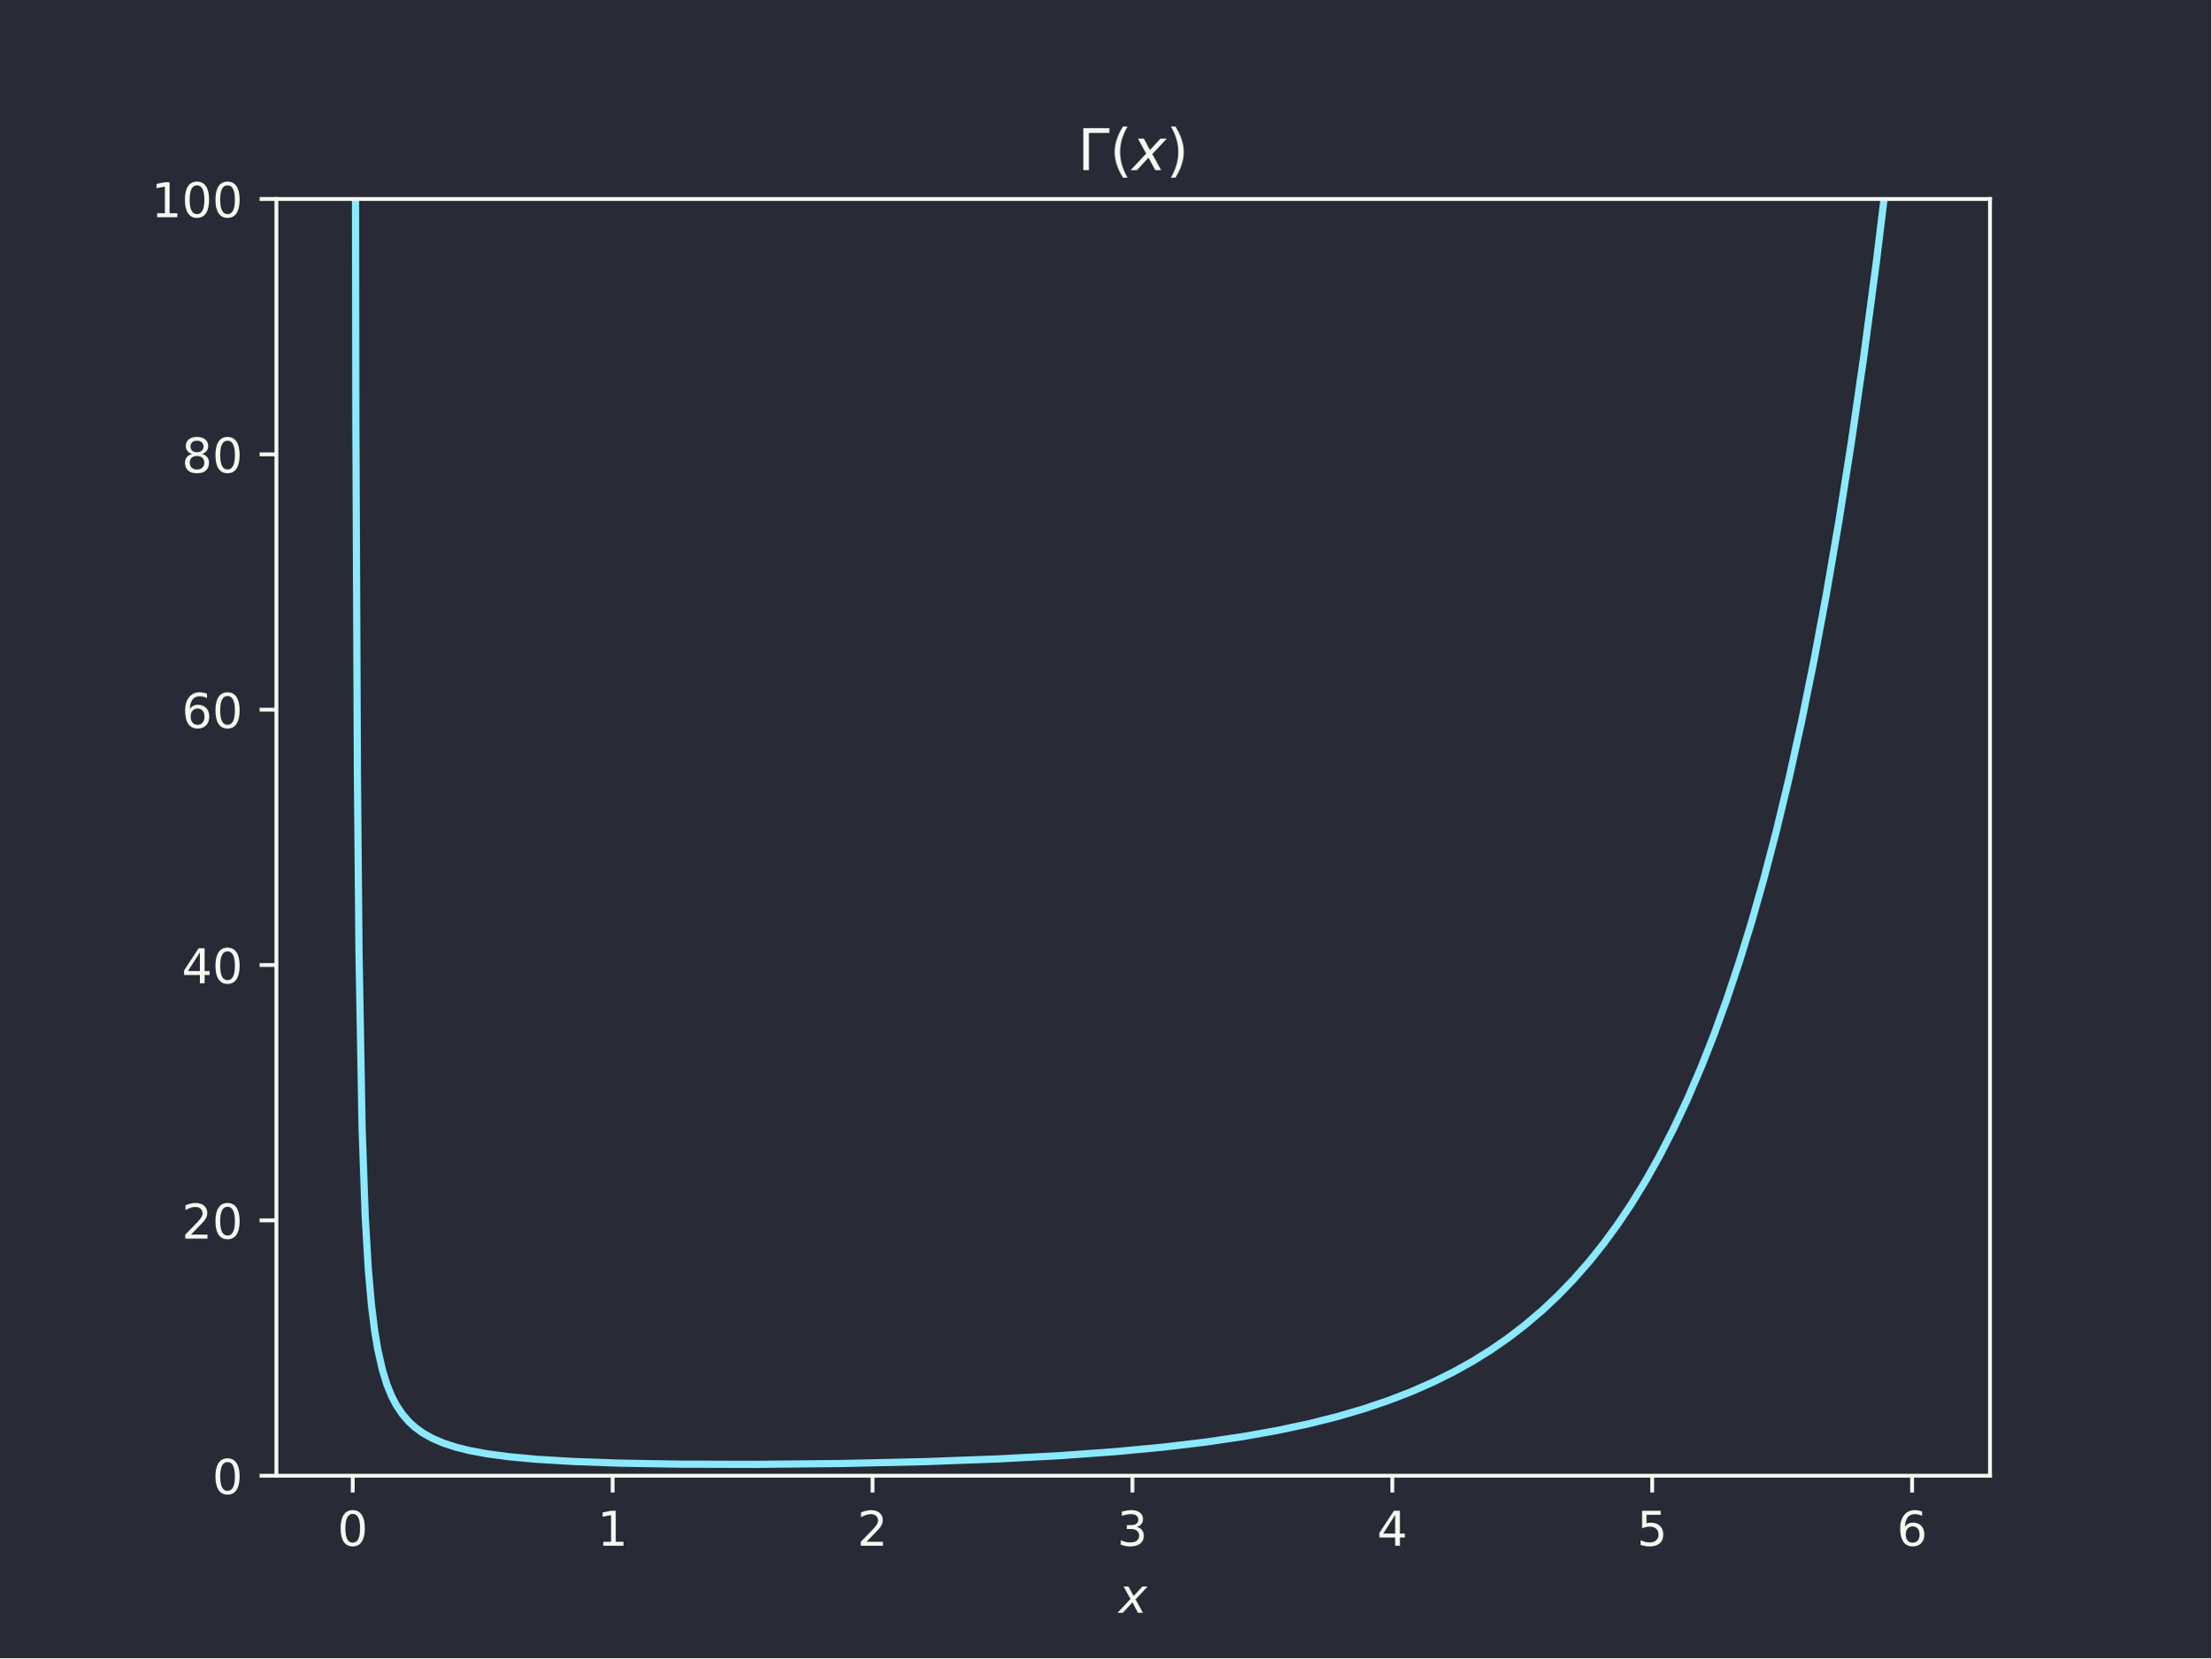
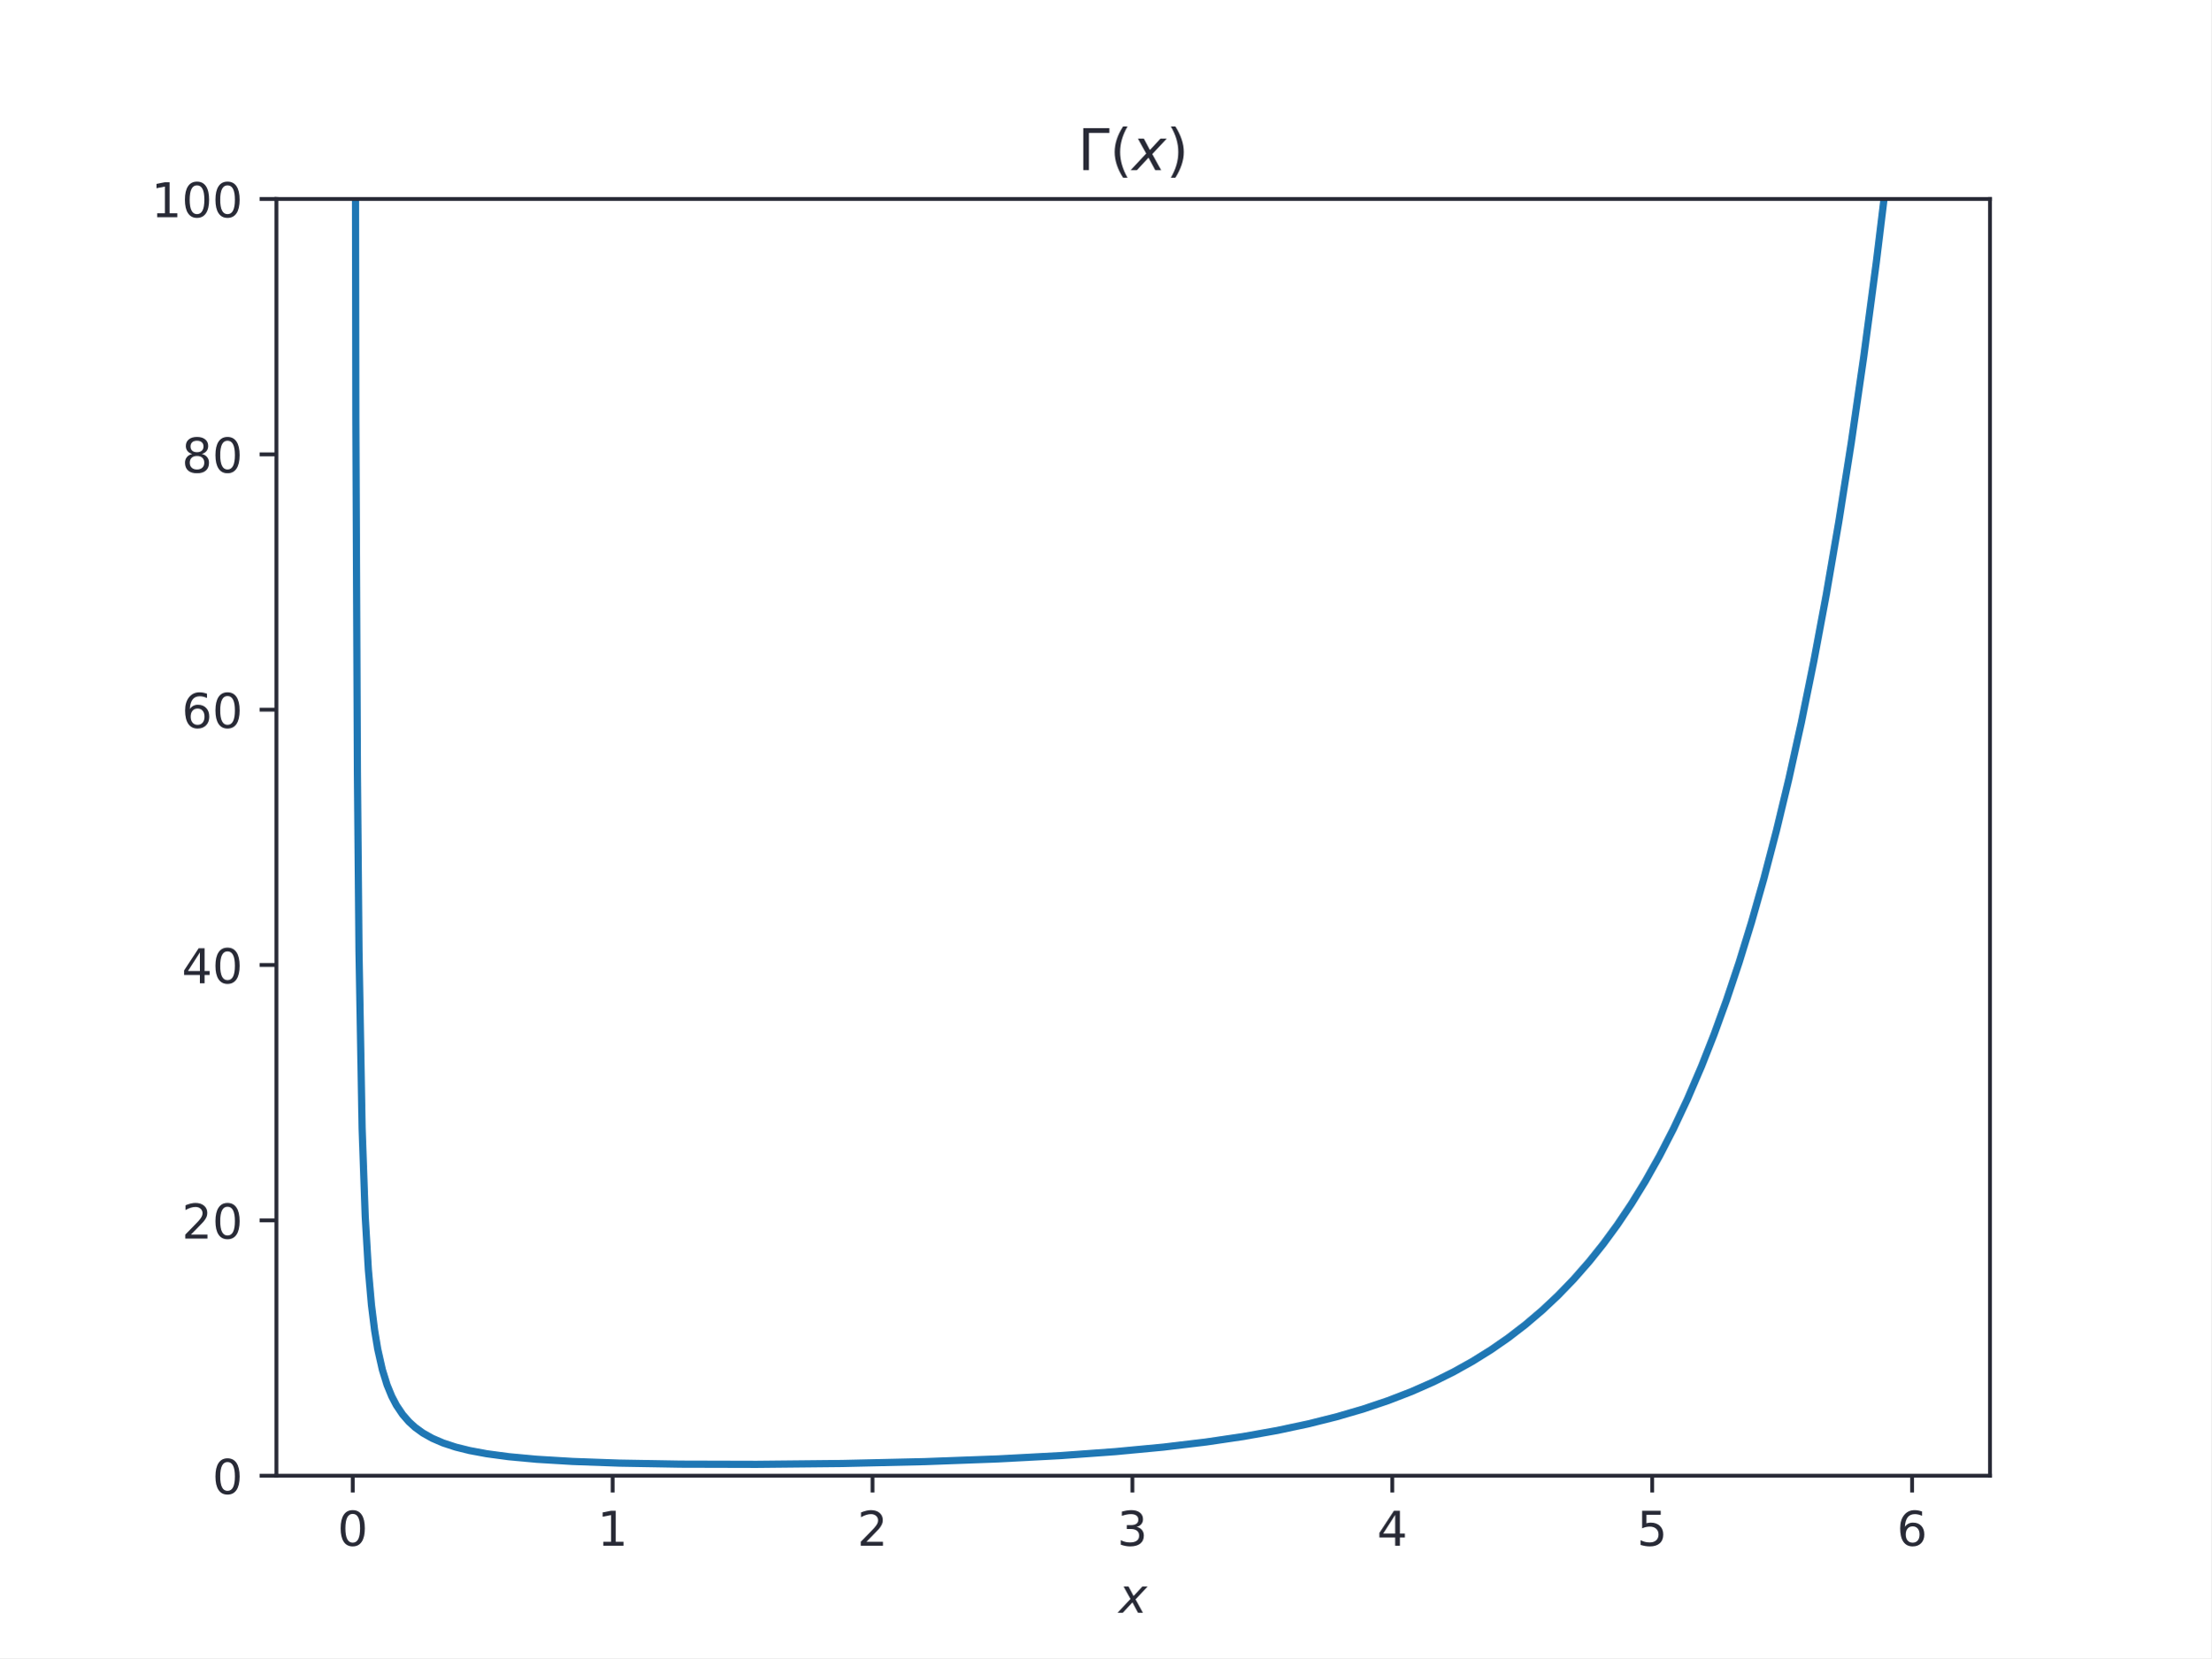
<svg xmlns="http://www.w3.org/2000/svg" xmlns:xlink="http://www.w3.org/1999/xlink" width="460.8pt" height="345.6pt" viewBox="0 0 460.8 345.6" version="1.1">
  <defs>
    <style type="text/css">*{stroke-linejoin: round; stroke-linecap: butt}</style>
  </defs>
  <g id="figure_1">
    <g id="patch_1">
-       <path d="M 0 345.6  L 460.8 345.6  L 460.8 0  L 0 0  z " style="fill: #282a36" />
+       <path d="M 0 345.6  L 460.8 345.6  L 460.8 0  L 0 0  z " style="fill: #ffffff" />
    </g>
    <g id="axes_1">
      <g id="patch_2">
-         <path d="M 57.6 307.584  L 414.72 307.584  L 414.72 41.472  L 57.6 41.472  z " style="fill: #282a36" />
+         <path d="M 57.6 307.584  L 414.72 307.584  L 414.72 41.472  L 57.6 41.472  z " style="fill: #ffffff" />
      </g>
      <g id="matplotlib.axis_1">
        <g id="xtick_1">
          <g id="line2d_1">
            <defs>
-               <path id="m2018019686" d="M 0 0  L 0 3.5  " style="stroke: #f8f8f2; stroke-width: 0.8" />
+               <path id="me1d7e42fc2" d="M 0 0  L 0 3.5  " style="stroke: #282a36; stroke-width: 0.8" />
            </defs>
            <g>
-               <use xlink:href="#m2018019686" x="73.508" y="307.584" style="fill: #f8f8f2; stroke: #f8f8f2; stroke-width: 0.8" />
+               <use xlink:href="#me1d7e42fc2" x="73.508" y="307.584" style="fill: #282a36; stroke: #282a36; stroke-width: 0.8" />
            </g>
          </g>
          <g id="text_1">
-             <g style="fill: #f8f8f2" transform="translate(70.3265 322.1817) scale(0.1 -0.1)">
+             <g style="fill: #282a36" transform="translate(70.3265 322.1817) scale(0.1 -0.1)">
              <defs>
                <path id="DejaVuSans-13" d="M 2034 4250  Q 1547 4250 1301 3770  Q 1056 3291 1056 2328  Q 1056 1369 1301 889  Q 1547 409 2034 409  Q 2525 409 2770 889  Q 3016 1369 3016 2328  Q 3016 3291 2770 3770  Q 2525 4250 2034 4250  z M 2034 4750  Q 2819 4750 3233 4129  Q 3647 3509 3647 2328  Q 3647 1150 3233 529  Q 2819 -91 2034 -91  Q 1250 -91 836 529  Q 422 1150 422 2328  Q 422 3509 836 4129  Q 1250 4750 2034 4750  z " transform="scale(0.015625)" />
              </defs>
              <use xlink:href="#DejaVuSans-13" />
            </g>
          </g>
        </g>
        <g id="xtick_2">
          <g id="line2d_2">
            <g>
-               <use xlink:href="#m2018019686" x="127.671" y="307.584" style="fill: #f8f8f2; stroke: #f8f8f2; stroke-width: 0.8" />
+               <use xlink:href="#me1d7e42fc2" x="127.671" y="307.584" style="fill: #282a36; stroke: #282a36; stroke-width: 0.8" />
            </g>
          </g>
          <g id="text_2">
-             <g style="fill: #f8f8f2" transform="translate(124.4898 322.1817) scale(0.1 -0.1)">
+             <g style="fill: #282a36" transform="translate(124.4898 322.1817) scale(0.1 -0.1)">
              <defs>
                <path id="DejaVuSans-14" d="M 794 531  L 1825 531  L 1825 4091  L 703 3866  L 703 4441  L 1819 4666  L 2450 4666  L 2450 531  L 3481 531  L 3481 0  L 794 0  L 794 531  z " transform="scale(0.015625)" />
              </defs>
              <use xlink:href="#DejaVuSans-14" />
            </g>
          </g>
        </g>
        <g id="xtick_3">
          <g id="line2d_3">
            <g>
-               <use xlink:href="#m2018019686" x="181.834" y="307.584" style="fill: #f8f8f2; stroke: #f8f8f2; stroke-width: 0.8" />
+               <use xlink:href="#me1d7e42fc2" x="181.834" y="307.584" style="fill: #282a36; stroke: #282a36; stroke-width: 0.8" />
            </g>
          </g>
          <g id="text_3">
-             <g style="fill: #f8f8f2" transform="translate(178.653 322.1817) scale(0.1 -0.1)">
+             <g style="fill: #282a36" transform="translate(178.653 322.1817) scale(0.1 -0.1)">
              <defs>
                <path id="DejaVuSans-15" d="M 1228 531  L 3431 531  L 3431 0  L 469 0  L 469 531  Q 828 903 1448 1529  Q 2069 2156 2228 2338  Q 2531 2678 2651 2914  Q 2772 3150 2772 3378  Q 2772 3750 2511 3984  Q 2250 4219 1831 4219  Q 1534 4219 1204 4116  Q 875 4013 500 3803  L 500 4441  Q 881 4594 1212 4672  Q 1544 4750 1819 4750  Q 2544 4750 2975 4387  Q 3406 4025 3406 3419  Q 3406 3131 3298 2873  Q 3191 2616 2906 2266  Q 2828 2175 2409 1742  Q 1991 1309 1228 531  z " transform="scale(0.015625)" />
              </defs>
              <use xlink:href="#DejaVuSans-15" />
            </g>
          </g>
        </g>
        <g id="xtick_4">
          <g id="line2d_4">
            <g>
-               <use xlink:href="#m2018019686" x="235.998" y="307.584" style="fill: #f8f8f2; stroke: #f8f8f2; stroke-width: 0.8" />
+               <use xlink:href="#me1d7e42fc2" x="235.998" y="307.584" style="fill: #282a36; stroke: #282a36; stroke-width: 0.8" />
            </g>
          </g>
          <g id="text_4">
-             <g style="fill: #f8f8f2" transform="translate(232.8163 322.1817) scale(0.1 -0.1)">
+             <g style="fill: #282a36" transform="translate(232.8163 322.1817) scale(0.1 -0.1)">
              <defs>
                <path id="DejaVuSans-16" d="M 2597 2516  Q 3050 2419 3304 2112  Q 3559 1806 3559 1356  Q 3559 666 3084 287  Q 2609 -91 1734 -91  Q 1441 -91 1130 -33  Q 819 25 488 141  L 488 750  Q 750 597 1062 519  Q 1375 441 1716 441  Q 2309 441 2620 675  Q 2931 909 2931 1356  Q 2931 1769 2642 2001  Q 2353 2234 1838 2234  L 1294 2234  L 1294 2753  L 1863 2753  Q 2328 2753 2575 2939  Q 2822 3125 2822 3475  Q 2822 3834 2567 4026  Q 2313 4219 1838 4219  Q 1578 4219 1281 4162  Q 984 4106 628 3988  L 628 4550  Q 988 4650 1302 4700  Q 1616 4750 1894 4750  Q 2613 4750 3031 4423  Q 3450 4097 3450 3541  Q 3450 3153 3228 2886  Q 3006 2619 2597 2516  z " transform="scale(0.015625)" />
              </defs>
              <use xlink:href="#DejaVuSans-16" />
            </g>
          </g>
        </g>
        <g id="xtick_5">
          <g id="line2d_5">
            <g>
-               <use xlink:href="#m2018019686" x="290.161" y="307.584" style="fill: #f8f8f2; stroke: #f8f8f2; stroke-width: 0.8" />
+               <use xlink:href="#me1d7e42fc2" x="290.161" y="307.584" style="fill: #282a36; stroke: #282a36; stroke-width: 0.8" />
            </g>
          </g>
          <g id="text_5">
-             <g style="fill: #f8f8f2" transform="translate(286.9795 322.1817) scale(0.1 -0.1)">
+             <g style="fill: #282a36" transform="translate(286.9795 322.1817) scale(0.1 -0.1)">
              <defs>
                <path id="DejaVuSans-17" d="M 2419 4116  L 825 1625  L 2419 1625  L 2419 4116  z M 2253 4666  L 3047 4666  L 3047 1625  L 3713 1625  L 3713 1100  L 3047 1100  L 3047 0  L 2419 0  L 2419 1100  L 313 1100  L 313 1709  L 2253 4666  z " transform="scale(0.015625)" />
              </defs>
              <use xlink:href="#DejaVuSans-17" />
            </g>
          </g>
        </g>
        <g id="xtick_6">
          <g id="line2d_6">
            <g>
-               <use xlink:href="#m2018019686" x="344.324" y="307.584" style="fill: #f8f8f2; stroke: #f8f8f2; stroke-width: 0.8" />
+               <use xlink:href="#me1d7e42fc2" x="344.324" y="307.584" style="fill: #282a36; stroke: #282a36; stroke-width: 0.8" />
            </g>
          </g>
          <g id="text_6">
-             <g style="fill: #f8f8f2" transform="translate(341.1428 322.1817) scale(0.1 -0.1)">
+             <g style="fill: #282a36" transform="translate(341.1428 322.1817) scale(0.1 -0.1)">
              <defs>
                <path id="DejaVuSans-18" d="M 691 4666  L 3169 4666  L 3169 4134  L 1269 4134  L 1269 2991  Q 1406 3038 1543 3061  Q 1681 3084 1819 3084  Q 2600 3084 3056 2656  Q 3513 2228 3513 1497  Q 3513 744 3044 326  Q 2575 -91 1722 -91  Q 1428 -91 1123 -41  Q 819 9 494 109  L 494 744  Q 775 591 1075 516  Q 1375 441 1709 441  Q 2250 441 2565 725  Q 2881 1009 2881 1497  Q 2881 1984 2565 2268  Q 2250 2553 1709 2553  Q 1456 2553 1204 2497  Q 953 2441 691 2322  L 691 4666  z " transform="scale(0.015625)" />
              </defs>
              <use xlink:href="#DejaVuSans-18" />
            </g>
          </g>
        </g>
        <g id="xtick_7">
          <g id="line2d_7">
            <g>
-               <use xlink:href="#m2018019686" x="398.487" y="307.584" style="fill: #f8f8f2; stroke: #f8f8f2; stroke-width: 0.8" />
+               <use xlink:href="#me1d7e42fc2" x="398.487" y="307.584" style="fill: #282a36; stroke: #282a36; stroke-width: 0.8" />
            </g>
          </g>
          <g id="text_7">
-             <g style="fill: #f8f8f2" transform="translate(395.306 322.1817) scale(0.1 -0.1)">
+             <g style="fill: #282a36" transform="translate(395.306 322.1817) scale(0.1 -0.1)">
              <defs>
                <path id="DejaVuSans-19" d="M 2113 2584  Q 1688 2584 1439 2293  Q 1191 2003 1191 1497  Q 1191 994 1439 701  Q 1688 409 2113 409  Q 2538 409 2786 701  Q 3034 994 3034 1497  Q 3034 2003 2786 2293  Q 2538 2584 2113 2584  z M 3366 4563  L 3366 3988  Q 3128 4100 2886 4159  Q 2644 4219 2406 4219  Q 1781 4219 1451 3797  Q 1122 3375 1075 2522  Q 1259 2794 1537 2939  Q 1816 3084 2150 3084  Q 2853 3084 3261 2657  Q 3669 2231 3669 1497  Q 3669 778 3244 343  Q 2819 -91 2113 -91  Q 1303 -91 875 529  Q 447 1150 447 2328  Q 447 3434 972 4092  Q 1497 4750 2381 4750  Q 2619 4750 2861 4703  Q 3103 4656 3366 4563  z " transform="scale(0.015625)" />
              </defs>
              <use xlink:href="#DejaVuSans-19" />
            </g>
          </g>
        </g>
        <g id="text_8">
-           <g style="fill: #f8f8f2" transform="translate(233.16 336.1817) scale(0.1 -0.1)">
+           <g style="fill: #282a36" transform="translate(233.16 336.1817) scale(0.1 -0.1)">
            <defs>
              <path id="DejaVuSans-Oblique-5b" d="M 3841 3500  L 2234 1784  L 3219 0  L 2559 0  L 1819 1388  L 531 0  L -166 0  L 1556 1844  L 641 3500  L 1300 3500  L 1972 2234  L 3144 3500  L 3841 3500  z " transform="scale(0.015625)" />
            </defs>
            <use xlink:href="#DejaVuSans-Oblique-5b" transform="translate(0 0.3125)" />
          </g>
        </g>
      </g>
      <g id="matplotlib.axis_2">
        <g id="ytick_1">
          <g id="line2d_8">
            <defs>
-               <path id="m7c12bb6362" d="M 0 0  L -3.5 0  " style="stroke: #f8f8f2; stroke-width: 0.8" />
+               <path id="mde84128adf" d="M 0 0  L -3.5 0  " style="stroke: #282a36; stroke-width: 0.8" />
            </defs>
            <g>
-               <use xlink:href="#m7c12bb6362" x="57.6" y="307.584" style="fill: #f8f8f2; stroke: #f8f8f2; stroke-width: 0.8" />
+               <use xlink:href="#mde84128adf" x="57.6" y="307.584" style="fill: #282a36; stroke: #282a36; stroke-width: 0.8" />
            </g>
          </g>
          <g id="text_9">
-             <g style="fill: #f8f8f2" transform="translate(44.2375 311.3828) scale(0.1 -0.1)">
+             <g style="fill: #282a36" transform="translate(44.2375 311.3828) scale(0.1 -0.1)">
              <use xlink:href="#DejaVuSans-13" />
            </g>
          </g>
        </g>
        <g id="ytick_2">
          <g id="line2d_9">
            <g>
-               <use xlink:href="#m7c12bb6362" x="57.6" y="254.362" style="fill: #f8f8f2; stroke: #f8f8f2; stroke-width: 0.8" />
+               <use xlink:href="#mde84128adf" x="57.6" y="254.362" style="fill: #282a36; stroke: #282a36; stroke-width: 0.8" />
            </g>
          </g>
          <g id="text_10">
-             <g style="fill: #f8f8f2" transform="translate(37.875 258.1604) scale(0.1 -0.1)">
+             <g style="fill: #282a36" transform="translate(37.875 258.1604) scale(0.1 -0.1)">
              <use xlink:href="#DejaVuSans-15" />
              <use xlink:href="#DejaVuSans-13" transform="translate(63.625 0)" />
            </g>
          </g>
        </g>
        <g id="ytick_3">
          <g id="line2d_10">
            <g>
-               <use xlink:href="#m7c12bb6362" x="57.6" y="201.139" style="fill: #f8f8f2; stroke: #f8f8f2; stroke-width: 0.8" />
+               <use xlink:href="#mde84128adf" x="57.6" y="201.139" style="fill: #282a36; stroke: #282a36; stroke-width: 0.8" />
            </g>
          </g>
          <g id="text_11">
-             <g style="fill: #f8f8f2" transform="translate(37.875 204.938) scale(0.1 -0.1)">
+             <g style="fill: #282a36" transform="translate(37.875 204.938) scale(0.1 -0.1)">
              <use xlink:href="#DejaVuSans-17" />
              <use xlink:href="#DejaVuSans-13" transform="translate(63.625 0)" />
            </g>
          </g>
        </g>
        <g id="ytick_4">
          <g id="line2d_11">
            <g>
-               <use xlink:href="#m7c12bb6362" x="57.6" y="147.917" style="fill: #f8f8f2; stroke: #f8f8f2; stroke-width: 0.8" />
+               <use xlink:href="#mde84128adf" x="57.6" y="147.917" style="fill: #282a36; stroke: #282a36; stroke-width: 0.8" />
            </g>
          </g>
          <g id="text_12">
-             <g style="fill: #f8f8f2" transform="translate(37.875 151.7156) scale(0.1 -0.1)">
+             <g style="fill: #282a36" transform="translate(37.875 151.7156) scale(0.1 -0.1)">
              <use xlink:href="#DejaVuSans-19" />
              <use xlink:href="#DejaVuSans-13" transform="translate(63.625 0)" />
            </g>
          </g>
        </g>
        <g id="ytick_5">
          <g id="line2d_12">
            <g>
-               <use xlink:href="#m7c12bb6362" x="57.6" y="94.694" style="fill: #f8f8f2; stroke: #f8f8f2; stroke-width: 0.8" />
+               <use xlink:href="#mde84128adf" x="57.6" y="94.694" style="fill: #282a36; stroke: #282a36; stroke-width: 0.8" />
            </g>
          </g>
          <g id="text_13">
-             <g style="fill: #f8f8f2" transform="translate(37.875 98.49323) scale(0.1 -0.1)">
+             <g style="fill: #282a36" transform="translate(37.875 98.49323) scale(0.1 -0.1)">
              <defs>
                <path id="DejaVuSans-1b" d="M 2034 2216  Q 1584 2216 1326 1975  Q 1069 1734 1069 1313  Q 1069 891 1326 650  Q 1584 409 2034 409  Q 2484 409 2743 651  Q 3003 894 3003 1313  Q 3003 1734 2745 1975  Q 2488 2216 2034 2216  z M 1403 2484  Q 997 2584 770 2862  Q 544 3141 544 3541  Q 544 4100 942 4425  Q 1341 4750 2034 4750  Q 2731 4750 3128 4425  Q 3525 4100 3525 3541  Q 3525 3141 3298 2862  Q 3072 2584 2669 2484  Q 3125 2378 3379 2068  Q 3634 1759 3634 1313  Q 3634 634 3220 271  Q 2806 -91 2034 -91  Q 1263 -91 848 271  Q 434 634 434 1313  Q 434 1759 690 2068  Q 947 2378 1403 2484  z M 1172 3481  Q 1172 3119 1398 2916  Q 1625 2713 2034 2713  Q 2441 2713 2670 2916  Q 2900 3119 2900 3481  Q 2900 3844 2670 4047  Q 2441 4250 2034 4250  Q 1625 4250 1398 4047  Q 1172 3844 1172 3481  z " transform="scale(0.015625)" />
              </defs>
              <use xlink:href="#DejaVuSans-1b" />
              <use xlink:href="#DejaVuSans-13" transform="translate(63.625 0)" />
            </g>
          </g>
        </g>
        <g id="ytick_6">
          <g id="line2d_13">
            <g>
-               <use xlink:href="#m7c12bb6362" x="57.6" y="41.472" style="fill: #f8f8f2; stroke: #f8f8f2; stroke-width: 0.8" />
+               <use xlink:href="#mde84128adf" x="57.6" y="41.472" style="fill: #282a36; stroke: #282a36; stroke-width: 0.8" />
            </g>
          </g>
          <g id="text_14">
-             <g style="fill: #f8f8f2" transform="translate(31.5125 45.27083) scale(0.1 -0.1)">
+             <g style="fill: #282a36" transform="translate(31.5125 45.27083) scale(0.1 -0.1)">
              <use xlink:href="#DejaVuSans-14" />
              <use xlink:href="#DejaVuSans-13" transform="translate(63.625 0)" />
              <use xlink:href="#DejaVuSans-13" transform="translate(127.25 0)" />
            </g>
          </g>
        </g>
      </g>
      <g id="line2d_14">
-         <path d="M 74.028 -1  L 74.158 87.329  L 74.483 161.233  L 74.808 198.178  L 75.458 235.108  L 76.108 253.559  L 76.758 264.618  L 77.408 271.982  L 78.057 277.235  L 78.707 281.168  L 79.682 285.505  L 80.657 288.649  L 81.632 291.031  L 82.607 292.895  L 83.907 294.828  L 85.207 296.323  L 86.507 297.51  L 88.132 298.689  L 90.082 299.787  L 92.357 300.768  L 94.956 301.62  L 97.881 302.347  L 101.456 303.01  L 106.006 303.621  L 111.855 304.163  L 119.33 304.613  L 129.079 304.961  L 141.753 305.177  L 157.677 305.218  L 175.551 305.039  L 192.775 304.649  L 208.049 304.086  L 221.048 303.394  L 232.423 302.572  L 242.497 301.622  L 251.272 300.574  L 259.071 299.426  L 266.221 298.151  L 272.72 296.766  L 278.57 295.3  L 284.094 293.688  L 289.294 291.934  L 294.169 290.048  L 298.719 288.044  L 302.943 285.941  L 306.843 283.765  L 310.743 281.335  L 314.318 278.857  L 317.892 276.11  L 321.467 273.063  L 324.717 270.003  L 327.967 266.637  L 331.217 262.931  L 334.141 259.275  L 337.066 255.284  L 339.991 250.927  L 342.916 246.165  L 345.841 240.96  L 348.765 235.268  L 351.69 229.04  L 354.615 222.222  L 357.215 215.618  L 359.815 208.455  L 362.415 200.684  L 365.014 192.248  L 367.614 183.088  L 370.214 173.138  L 372.814 162.325  L 375.414 150.572  L 378.014 137.79  L 380.613 123.886  L 383.213 108.754  L 385.813 92.282  L 388.413 74.343  L 391.013 54.8  L 393.613 33.502  L 396.212 10.284  L 397.399 -1  L 397.399 -1  " clip-path="url(#pdd259de3ca)" style="fill: none; stroke: #8be9fd; stroke-width: 1.5; stroke-linecap: square" />
+         <path d="M 74.028 -1  L 74.158 87.329  L 74.483 161.233  L 74.808 198.178  L 75.458 235.108  L 76.108 253.559  L 76.758 264.618  L 77.408 271.982  L 78.057 277.235  L 78.707 281.168  L 79.682 285.505  L 80.657 288.649  L 81.632 291.031  L 82.607 292.895  L 83.907 294.828  L 85.207 296.323  L 86.507 297.51  L 88.132 298.689  L 90.082 299.787  L 92.357 300.768  L 94.956 301.62  L 97.881 302.347  L 101.456 303.01  L 106.006 303.621  L 111.855 304.163  L 119.33 304.613  L 129.079 304.961  L 141.753 305.177  L 157.677 305.218  L 175.551 305.039  L 192.775 304.649  L 208.049 304.086  L 221.048 303.394  L 232.423 302.572  L 242.497 301.622  L 251.272 300.574  L 259.071 299.426  L 266.221 298.151  L 272.72 296.766  L 278.57 295.3  L 284.094 293.688  L 289.294 291.934  L 294.169 290.048  L 298.719 288.044  L 302.943 285.941  L 306.843 283.765  L 310.743 281.335  L 314.318 278.857  L 317.892 276.11  L 321.467 273.063  L 324.717 270.003  L 327.967 266.637  L 331.217 262.931  L 334.141 259.275  L 337.066 255.284  L 339.991 250.927  L 342.916 246.165  L 345.841 240.96  L 348.765 235.268  L 351.69 229.04  L 354.615 222.222  L 357.215 215.618  L 359.815 208.455  L 362.415 200.684  L 365.014 192.248  L 367.614 183.088  L 370.214 173.138  L 372.814 162.325  L 375.414 150.572  L 378.014 137.79  L 380.613 123.886  L 383.213 108.754  L 385.813 92.282  L 388.413 74.343  L 391.013 54.8  L 393.613 33.502  L 396.212 10.284  L 397.399 -1  L 397.399 -1  " clip-path="url(#p3fe64594b0)" style="fill: none; stroke: #1f77b4; stroke-width: 1.5; stroke-linecap: square" />
      </g>
      <g id="patch_3">
-         <path d="M 57.6 307.584  L 57.6 41.472  " style="fill: none; stroke: #f8f8f2; stroke-width: 0.8; stroke-linejoin: miter; stroke-linecap: square" />
+         <path d="M 57.6 307.584  L 57.6 41.472  " style="fill: none; stroke: #282a36; stroke-width: 0.8; stroke-linejoin: miter; stroke-linecap: square" />
      </g>
      <g id="patch_4">
-         <path d="M 414.72 307.584  L 414.72 41.472  " style="fill: none; stroke: #f8f8f2; stroke-width: 0.8; stroke-linejoin: miter; stroke-linecap: square" />
+         <path d="M 414.72 307.584  L 414.72 41.472  " style="fill: none; stroke: #282a36; stroke-width: 0.8; stroke-linejoin: miter; stroke-linecap: square" />
      </g>
      <g id="patch_5">
-         <path d="M 57.6 307.584  L 414.72 307.584  " style="fill: none; stroke: #f8f8f2; stroke-width: 0.8; stroke-linejoin: miter; stroke-linecap: square" />
+         <path d="M 57.6 307.584  L 414.72 307.584  " style="fill: none; stroke: #282a36; stroke-width: 0.8; stroke-linejoin: miter; stroke-linecap: square" />
      </g>
      <g id="patch_6">
-         <path d="M 57.6 41.472  L 414.72 41.472  " style="fill: none; stroke: #f8f8f2; stroke-width: 0.8; stroke-linejoin: miter; stroke-linecap: square" />
+         <path d="M 57.6 41.472  L 414.72 41.472  " style="fill: none; stroke: #282a36; stroke-width: 0.8; stroke-linejoin: miter; stroke-linecap: square" />
      </g>
      <g id="text_15">
-         <g style="fill: #f8f8f2" transform="translate(224.58 35.472) scale(0.12 -0.12)">
+         <g style="fill: #282a36" transform="translate(224.58 35.472) scale(0.12 -0.12)">
          <defs>
            <path id="DejaVuSans-328" d="M 628 0  L 628 4666  L 3531 4666  L 3531 4134  L 1259 4134  L 1259 0  L 628 0  z " transform="scale(0.015625)" />
            <path id="DejaVuSans-b" d="M 1984 4856  Q 1566 4138 1362 3434  Q 1159 2731 1159 2009  Q 1159 1288 1364 580  Q 1569 -128 1984 -844  L 1484 -844  Q 1016 -109 783 600  Q 550 1309 550 2009  Q 550 2706 781 3412  Q 1013 4119 1484 4856  L 1984 4856  z " transform="scale(0.015625)" />
            <path id="DejaVuSans-c" d="M 513 4856  L 1013 4856  Q 1481 4119 1714 3412  Q 1947 2706 1947 2009  Q 1947 1309 1714 600  Q 1481 -109 1013 -844  L 513 -844  Q 928 -128 1133 580  Q 1338 1288 1338 2009  Q 1338 2731 1133 3434  Q 928 4138 513 4856  z " transform="scale(0.015625)" />
          </defs>
          <use xlink:href="#DejaVuSans-328" transform="translate(0 0.125)" />
          <use xlink:href="#DejaVuSans-b" transform="translate(55.71289 0.125)" />
          <use xlink:href="#DejaVuSans-Oblique-5b" transform="translate(94.72656 0.125)" />
          <use xlink:href="#DejaVuSans-c" transform="translate(153.9062 0.125)" />
        </g>
      </g>
    </g>
  </g>
  <defs>
-     <clipPath id="pdd259de3ca">
+     <clipPath id="p3fe64594b0">
      <rect x="57.6" y="41.472" width="357.12" height="266.112" />
    </clipPath>
  </defs>
</svg>
